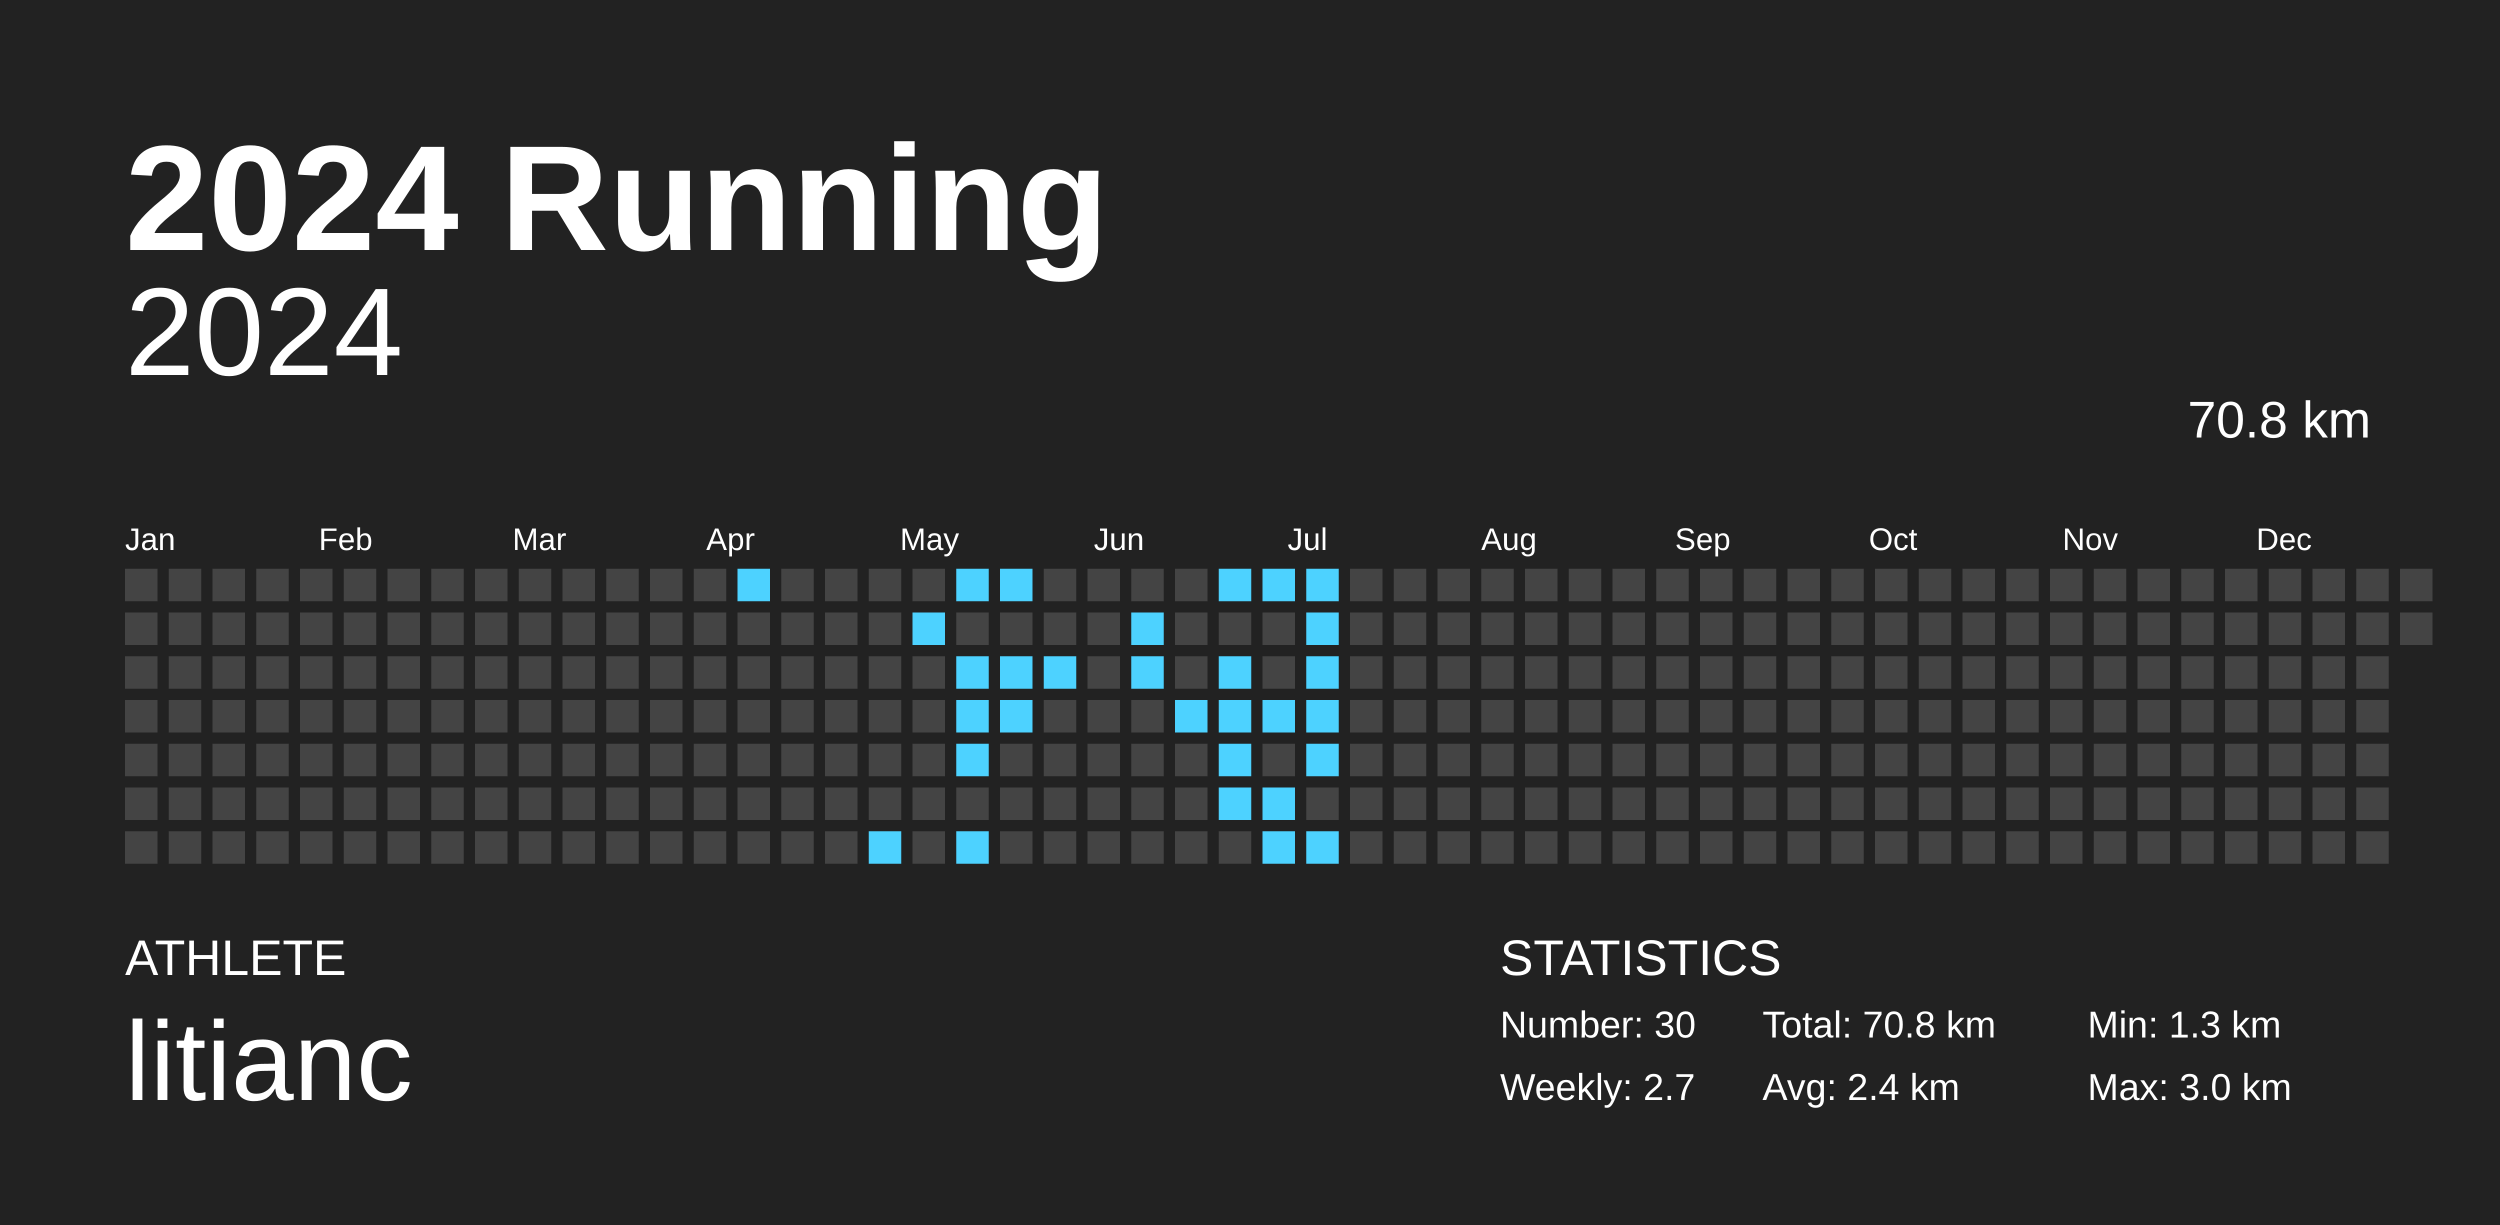
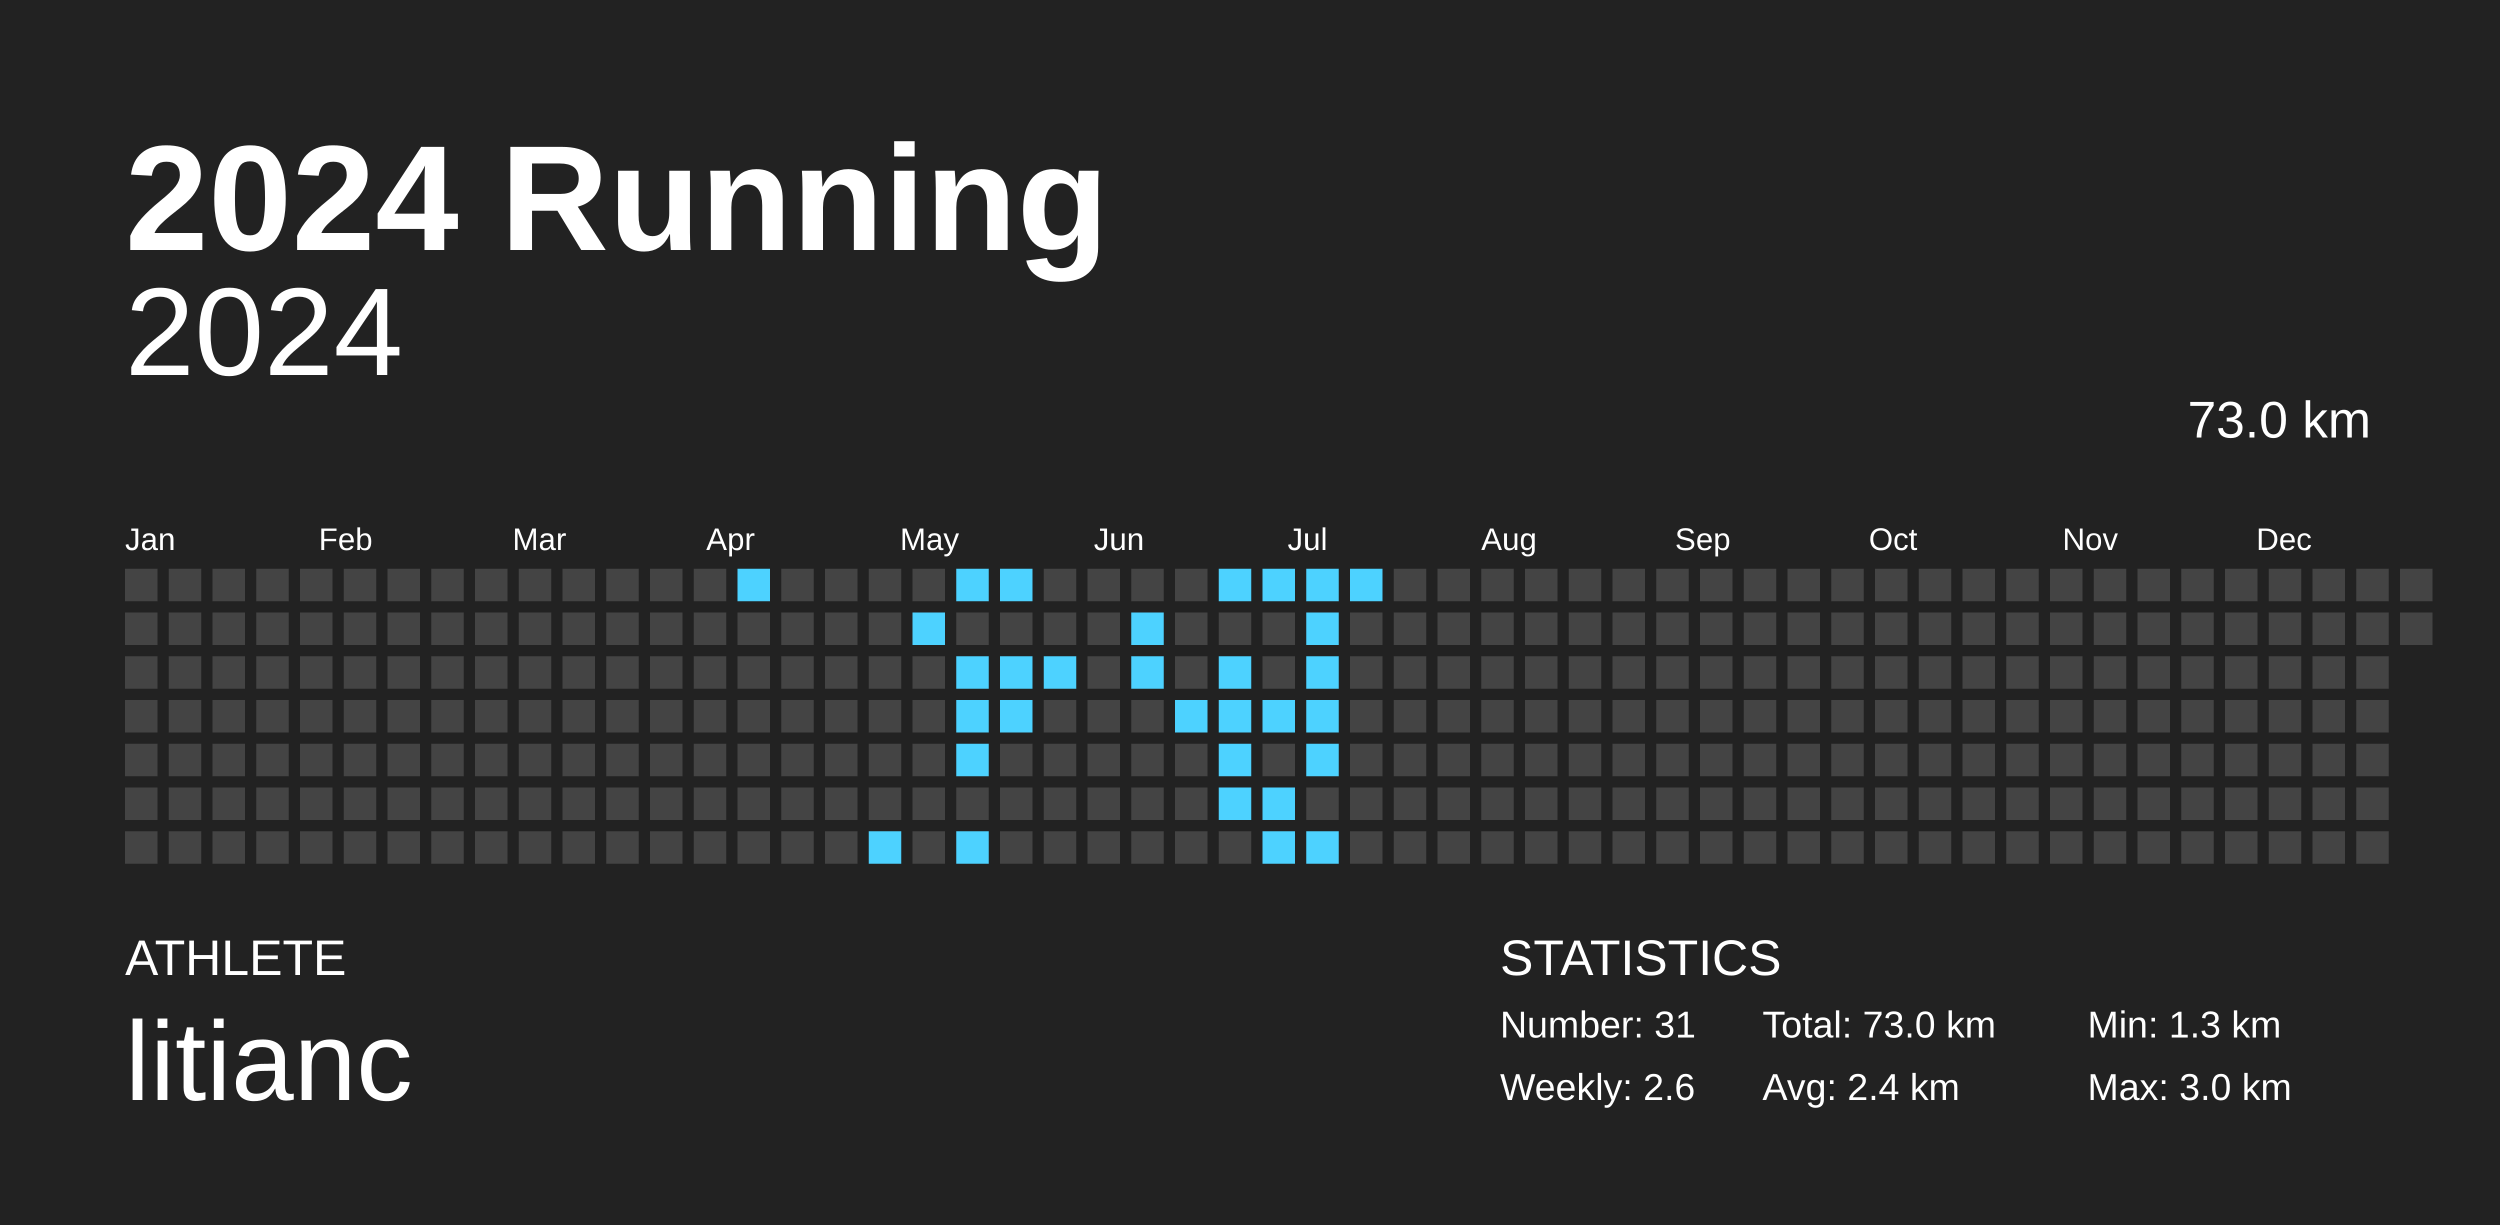
<svg xmlns="http://www.w3.org/2000/svg" baseProfile="full" height="98mm" version="1.1" viewBox="0,0,200,98" width="200mm">
  <defs />
  <rect fill="#222222" height="98" width="200" x="0" y="0" />
  <text fill="#FFFFFF" style="font-size:12px; font-family:Arial; font-weight:bold;" x="10" y="20">2024 Running</text>
  <text fill="#FFFFFF" style="font-size:4px; font-family:Arial" x="10" y="78">ATHLETE</text>
  <text fill="#FFFFFF" style="font-size:9px; font-family:Arial" x="10" y="88">litianc</text>
  <text fill="#FFFFFF" style="font-size:4px; font-family:Arial" x="120" y="78">STATISTICS</text>
-   <text fill="#FFFFFF" style="font-size:3px; font-family:Arial" x="120" y="83">Number: 30</text>
-   <text fill="#FFFFFF" style="font-size:3px; font-family:Arial" x="120" y="88">Weekly: 2.7</text>
-   <text fill="#FFFFFF" style="font-size:3px; font-family:Arial" x="141" y="83">Total: 70.8 km</text>
+   <text fill="#FFFFFF" style="font-size:3px; font-family:Arial" x="120" y="83">Number: 31</text>
+   <text fill="#FFFFFF" style="font-size:3px; font-family:Arial" x="120" y="88">Weekly: 2.6</text>
+   <text fill="#FFFFFF" style="font-size:3px; font-family:Arial" x="141" y="83">Total: 73.0 km</text>
  <text fill="#FFFFFF" style="font-size:3px; font-family:Arial" x="141" y="88">Avg: 2.4 km</text>
  <text fill="#FFFFFF" style="font-size:3px; font-family:Arial" x="167" y="83">Min: 1.3 km</text>
  <text fill="#FFFFFF" style="font-size:3px; font-family:Arial" x="167" y="88">Max: 3.0 km</text>
  <text alignment-baseline="hanging" fill="#FFFFFF" style="font-size:10.0px; font-family:Arial;" x="10" y="30">2024</text>
-   <text alignment-baseline="hanging" fill="#FFFFFF" style="font-size:4.125px; font-family:Arial;" x="175" y="35">70.8 km</text>
+   <text alignment-baseline="hanging" fill="#FFFFFF" style="font-size:4.125px; font-family:Arial;" x="175" y="35">73.0 km</text>
  <text fill="#FFFFFF" style="font-size:2.5px; font-family:Arial" x="10.0" y="44">Jan</text>
  <text fill="#FFFFFF" style="font-size:2.5px; font-family:Arial" x="25.5" y="44">Feb</text>
  <text fill="#FFFFFF" style="font-size:2.5px; font-family:Arial" x="41.0" y="44">Mar</text>
  <text fill="#FFFFFF" style="font-size:2.5px; font-family:Arial" x="56.5" y="44">Apr</text>
  <text fill="#FFFFFF" style="font-size:2.5px; font-family:Arial" x="72.0" y="44">May</text>
  <text fill="#FFFFFF" style="font-size:2.5px; font-family:Arial" x="87.5" y="44">Jun</text>
  <text fill="#FFFFFF" style="font-size:2.5px; font-family:Arial" x="103.0" y="44">Jul</text>
  <text fill="#FFFFFF" style="font-size:2.5px; font-family:Arial" x="118.5" y="44">Aug</text>
  <text fill="#FFFFFF" style="font-size:2.5px; font-family:Arial" x="134.0" y="44">Sep</text>
  <text fill="#FFFFFF" style="font-size:2.5px; font-family:Arial" x="149.5" y="44">Oct</text>
  <text fill="#FFFFFF" style="font-size:2.5px; font-family:Arial" x="165.0" y="44">Nov</text>
  <text fill="#FFFFFF" style="font-size:2.5px; font-family:Arial" x="180.5" y="44">Dec</text>
  <rect fill="#444444" height="2.6" width="2.6" x="10.0" y="45.5" />
  <rect fill="#444444" height="2.6" width="2.6" x="10.0" y="49.0" />
  <rect fill="#444444" height="2.6" width="2.6" x="10.0" y="52.5" />
  <rect fill="#444444" height="2.6" width="2.6" x="10.0" y="56.0" />
  <rect fill="#444444" height="2.6" width="2.6" x="10.0" y="59.5" />
  <rect fill="#444444" height="2.6" width="2.6" x="10.0" y="63.0" />
  <rect fill="#444444" height="2.6" width="2.6" x="10.0" y="66.5" />
  <rect fill="#444444" height="2.6" width="2.6" x="13.5" y="45.5" />
  <rect fill="#444444" height="2.6" width="2.6" x="13.5" y="49.0" />
  <rect fill="#444444" height="2.6" width="2.6" x="13.5" y="52.5" />
  <rect fill="#444444" height="2.6" width="2.6" x="13.5" y="56.0" />
  <rect fill="#444444" height="2.6" width="2.6" x="13.5" y="59.5" />
  <rect fill="#444444" height="2.6" width="2.6" x="13.5" y="63.0" />
  <rect fill="#444444" height="2.6" width="2.6" x="13.5" y="66.5" />
  <rect fill="#444444" height="2.6" width="2.6" x="17.0" y="45.5" />
  <rect fill="#444444" height="2.6" width="2.6" x="17.0" y="49.0" />
  <rect fill="#444444" height="2.6" width="2.6" x="17.0" y="52.5" />
  <rect fill="#444444" height="2.6" width="2.6" x="17.0" y="56.0" />
  <rect fill="#444444" height="2.6" width="2.6" x="17.0" y="59.5" />
  <rect fill="#444444" height="2.6" width="2.6" x="17.0" y="63.0" />
  <rect fill="#444444" height="2.6" width="2.6" x="17.0" y="66.5" />
  <rect fill="#444444" height="2.6" width="2.6" x="20.5" y="45.5" />
  <rect fill="#444444" height="2.6" width="2.6" x="20.5" y="49.0" />
  <rect fill="#444444" height="2.6" width="2.6" x="20.5" y="52.5" />
  <rect fill="#444444" height="2.6" width="2.6" x="20.5" y="56.0" />
  <rect fill="#444444" height="2.6" width="2.6" x="20.5" y="59.5" />
  <rect fill="#444444" height="2.6" width="2.6" x="20.5" y="63.0" />
  <rect fill="#444444" height="2.6" width="2.6" x="20.5" y="66.5" />
  <rect fill="#444444" height="2.6" width="2.6" x="24.0" y="45.5" />
  <rect fill="#444444" height="2.6" width="2.6" x="24.0" y="49.0" />
  <rect fill="#444444" height="2.6" width="2.6" x="24.0" y="52.5" />
  <rect fill="#444444" height="2.6" width="2.6" x="24.0" y="56.0" />
  <rect fill="#444444" height="2.6" width="2.6" x="24.0" y="59.5" />
  <rect fill="#444444" height="2.6" width="2.6" x="24.0" y="63.0" />
  <rect fill="#444444" height="2.6" width="2.6" x="24.0" y="66.5" />
  <rect fill="#444444" height="2.6" width="2.6" x="27.5" y="45.5" />
  <rect fill="#444444" height="2.6" width="2.6" x="27.5" y="49.0" />
  <rect fill="#444444" height="2.6" width="2.6" x="27.5" y="52.5" />
  <rect fill="#444444" height="2.6" width="2.6" x="27.5" y="56.0" />
  <rect fill="#444444" height="2.6" width="2.6" x="27.5" y="59.5" />
  <rect fill="#444444" height="2.6" width="2.6" x="27.5" y="63.0" />
  <rect fill="#444444" height="2.6" width="2.6" x="27.5" y="66.5" />
  <rect fill="#444444" height="2.6" width="2.6" x="31.0" y="45.5" />
  <rect fill="#444444" height="2.6" width="2.6" x="31.0" y="49.0" />
  <rect fill="#444444" height="2.6" width="2.6" x="31.0" y="52.5" />
  <rect fill="#444444" height="2.6" width="2.6" x="31.0" y="56.0" />
  <rect fill="#444444" height="2.6" width="2.6" x="31.0" y="59.5" />
  <rect fill="#444444" height="2.6" width="2.6" x="31.0" y="63.0" />
  <rect fill="#444444" height="2.6" width="2.6" x="31.0" y="66.5" />
  <rect fill="#444444" height="2.6" width="2.6" x="34.5" y="45.5" />
  <rect fill="#444444" height="2.6" width="2.6" x="34.5" y="49.0" />
  <rect fill="#444444" height="2.6" width="2.6" x="34.5" y="52.5" />
  <rect fill="#444444" height="2.6" width="2.6" x="34.5" y="56.0" />
  <rect fill="#444444" height="2.6" width="2.6" x="34.5" y="59.5" />
  <rect fill="#444444" height="2.6" width="2.6" x="34.5" y="63.0" />
  <rect fill="#444444" height="2.6" width="2.6" x="34.5" y="66.5" />
  <rect fill="#444444" height="2.6" width="2.6" x="38.0" y="45.5" />
  <rect fill="#444444" height="2.6" width="2.6" x="38.0" y="49.0" />
  <rect fill="#444444" height="2.6" width="2.6" x="38.0" y="52.5" />
  <rect fill="#444444" height="2.6" width="2.6" x="38.0" y="56.0" />
  <rect fill="#444444" height="2.6" width="2.6" x="38.0" y="59.5" />
  <rect fill="#444444" height="2.6" width="2.6" x="38.0" y="63.0" />
  <rect fill="#444444" height="2.6" width="2.6" x="38.0" y="66.5" />
  <rect fill="#444444" height="2.6" width="2.6" x="41.5" y="45.5" />
  <rect fill="#444444" height="2.6" width="2.6" x="41.5" y="49.0" />
  <rect fill="#444444" height="2.6" width="2.6" x="41.5" y="52.5" />
  <rect fill="#444444" height="2.6" width="2.6" x="41.5" y="56.0" />
  <rect fill="#444444" height="2.6" width="2.6" x="41.5" y="59.5" />
  <rect fill="#444444" height="2.6" width="2.6" x="41.5" y="63.0" />
  <rect fill="#444444" height="2.6" width="2.6" x="41.5" y="66.5" />
  <rect fill="#444444" height="2.6" width="2.6" x="45.0" y="45.5" />
  <rect fill="#444444" height="2.6" width="2.6" x="45.0" y="49.0" />
  <rect fill="#444444" height="2.6" width="2.6" x="45.0" y="52.5" />
  <rect fill="#444444" height="2.6" width="2.6" x="45.0" y="56.0" />
  <rect fill="#444444" height="2.6" width="2.6" x="45.0" y="59.5" />
  <rect fill="#444444" height="2.6" width="2.6" x="45.0" y="63.0" />
  <rect fill="#444444" height="2.6" width="2.6" x="45.0" y="66.5" />
  <rect fill="#444444" height="2.6" width="2.6" x="48.5" y="45.5" />
  <rect fill="#444444" height="2.6" width="2.6" x="48.5" y="49.0" />
  <rect fill="#444444" height="2.6" width="2.6" x="48.5" y="52.5" />
  <rect fill="#444444" height="2.6" width="2.6" x="48.5" y="56.0" />
  <rect fill="#444444" height="2.6" width="2.6" x="48.5" y="59.5" />
  <rect fill="#444444" height="2.6" width="2.6" x="48.5" y="63.0" />
  <rect fill="#444444" height="2.6" width="2.6" x="48.5" y="66.5" />
  <rect fill="#444444" height="2.6" width="2.6" x="52.0" y="45.5" />
  <rect fill="#444444" height="2.6" width="2.6" x="52.0" y="49.0" />
  <rect fill="#444444" height="2.6" width="2.6" x="52.0" y="52.5" />
  <rect fill="#444444" height="2.6" width="2.6" x="52.0" y="56.0" />
  <rect fill="#444444" height="2.6" width="2.6" x="52.0" y="59.5" />
  <rect fill="#444444" height="2.6" width="2.6" x="52.0" y="63.0" />
  <rect fill="#444444" height="2.6" width="2.6" x="52.0" y="66.5" />
  <rect fill="#444444" height="2.6" width="2.6" x="55.5" y="45.5" />
  <rect fill="#444444" height="2.6" width="2.6" x="55.5" y="49.0" />
  <rect fill="#444444" height="2.6" width="2.6" x="55.5" y="52.5" />
  <rect fill="#444444" height="2.6" width="2.6" x="55.5" y="56.0" />
  <rect fill="#444444" height="2.6" width="2.6" x="55.5" y="59.5" />
  <rect fill="#444444" height="2.6" width="2.6" x="55.5" y="63.0" />
  <rect fill="#444444" height="2.6" width="2.6" x="55.5" y="66.5" />
  <rect fill="#4dd2ff" height="2.6" width="2.6" x="59.0" y="45.5" />
  <rect fill="#444444" height="2.6" width="2.6" x="59.0" y="49.0" />
  <rect fill="#444444" height="2.6" width="2.6" x="59.0" y="52.5" />
  <rect fill="#444444" height="2.6" width="2.6" x="59.0" y="56.0" />
  <rect fill="#444444" height="2.6" width="2.6" x="59.0" y="59.5" />
  <rect fill="#444444" height="2.6" width="2.6" x="59.0" y="63.0" />
  <rect fill="#444444" height="2.6" width="2.6" x="59.0" y="66.5" />
  <rect fill="#444444" height="2.6" width="2.6" x="62.5" y="45.5" />
  <rect fill="#444444" height="2.6" width="2.6" x="62.5" y="49.0" />
  <rect fill="#444444" height="2.6" width="2.6" x="62.5" y="52.5" />
  <rect fill="#444444" height="2.6" width="2.6" x="62.5" y="56.0" />
  <rect fill="#444444" height="2.6" width="2.6" x="62.5" y="59.5" />
  <rect fill="#444444" height="2.6" width="2.6" x="62.5" y="63.0" />
  <rect fill="#444444" height="2.6" width="2.6" x="62.5" y="66.5" />
  <rect fill="#444444" height="2.6" width="2.6" x="66.0" y="45.5" />
  <rect fill="#444444" height="2.6" width="2.6" x="66.0" y="49.0" />
  <rect fill="#444444" height="2.6" width="2.6" x="66.0" y="52.5" />
  <rect fill="#444444" height="2.6" width="2.6" x="66.0" y="56.0" />
  <rect fill="#444444" height="2.6" width="2.6" x="66.0" y="59.5" />
  <rect fill="#444444" height="2.6" width="2.6" x="66.0" y="63.0" />
  <rect fill="#444444" height="2.6" width="2.6" x="66.0" y="66.5" />
  <rect fill="#444444" height="2.6" width="2.6" x="69.5" y="45.5" />
  <rect fill="#444444" height="2.6" width="2.6" x="69.5" y="49.0" />
  <rect fill="#444444" height="2.6" width="2.6" x="69.5" y="52.5" />
  <rect fill="#444444" height="2.6" width="2.6" x="69.5" y="56.0" />
  <rect fill="#444444" height="2.6" width="2.6" x="69.5" y="59.5" />
  <rect fill="#444444" height="2.6" width="2.6" x="69.5" y="63.0" />
  <rect fill="#4dd2ff" height="2.6" width="2.6" x="69.5" y="66.5" />
  <rect fill="#444444" height="2.6" width="2.6" x="73.0" y="45.5" />
  <rect fill="#4dd2ff" height="2.6" width="2.6" x="73.0" y="49.0" />
  <rect fill="#444444" height="2.6" width="2.6" x="73.0" y="52.5" />
  <rect fill="#444444" height="2.6" width="2.6" x="73.0" y="56.0" />
  <rect fill="#444444" height="2.6" width="2.6" x="73.0" y="59.5" />
  <rect fill="#444444" height="2.6" width="2.6" x="73.0" y="63.0" />
  <rect fill="#444444" height="2.6" width="2.6" x="73.0" y="66.5" />
  <rect fill="#4dd2ff" height="2.6" width="2.6" x="76.5" y="45.5" />
  <rect fill="#444444" height="2.6" width="2.6" x="76.5" y="49.0" />
  <rect fill="#4dd2ff" height="2.6" width="2.6" x="76.5" y="52.5" />
  <rect fill="#4dd2ff" height="2.6" width="2.6" x="76.5" y="56.0" />
  <rect fill="#4dd2ff" height="2.6" width="2.6" x="76.5" y="59.5" />
  <rect fill="#444444" height="2.6" width="2.6" x="76.5" y="63.0" />
  <rect fill="#4dd2ff" height="2.6" width="2.6" x="76.5" y="66.5" />
  <rect fill="#4dd2ff" height="2.6" width="2.6" x="80.0" y="45.5" />
  <rect fill="#444444" height="2.6" width="2.6" x="80.0" y="49.0" />
  <rect fill="#4dd2ff" height="2.6" width="2.6" x="80.0" y="52.5" />
  <rect fill="#4dd2ff" height="2.6" width="2.6" x="80.0" y="56.0" />
  <rect fill="#444444" height="2.6" width="2.6" x="80.0" y="59.5" />
  <rect fill="#444444" height="2.6" width="2.6" x="80.0" y="63.0" />
  <rect fill="#444444" height="2.6" width="2.6" x="80.0" y="66.5" />
  <rect fill="#444444" height="2.6" width="2.6" x="83.5" y="45.5" />
  <rect fill="#444444" height="2.6" width="2.6" x="83.5" y="49.0" />
  <rect fill="#4dd2ff" height="2.6" width="2.6" x="83.5" y="52.5" />
  <rect fill="#444444" height="2.6" width="2.6" x="83.5" y="56.0" />
  <rect fill="#444444" height="2.6" width="2.6" x="83.5" y="59.5" />
  <rect fill="#444444" height="2.6" width="2.6" x="83.5" y="63.0" />
  <rect fill="#444444" height="2.6" width="2.6" x="83.5" y="66.5" />
  <rect fill="#444444" height="2.6" width="2.6" x="87.0" y="45.5" />
  <rect fill="#444444" height="2.6" width="2.6" x="87.0" y="49.0" />
  <rect fill="#444444" height="2.6" width="2.6" x="87.0" y="52.5" />
  <rect fill="#444444" height="2.6" width="2.6" x="87.0" y="56.0" />
  <rect fill="#444444" height="2.6" width="2.6" x="87.0" y="59.5" />
  <rect fill="#444444" height="2.6" width="2.6" x="87.0" y="63.0" />
  <rect fill="#444444" height="2.6" width="2.6" x="87.0" y="66.5" />
  <rect fill="#444444" height="2.6" width="2.6" x="90.5" y="45.5" />
  <rect fill="#4dd2ff" height="2.6" width="2.6" x="90.5" y="49.0" />
  <rect fill="#4dd2ff" height="2.6" width="2.6" x="90.5" y="52.5" />
  <rect fill="#444444" height="2.6" width="2.6" x="90.5" y="56.0" />
  <rect fill="#444444" height="2.6" width="2.6" x="90.5" y="59.5" />
  <rect fill="#444444" height="2.6" width="2.6" x="90.5" y="63.0" />
  <rect fill="#444444" height="2.6" width="2.6" x="90.5" y="66.5" />
  <rect fill="#444444" height="2.6" width="2.6" x="94.0" y="45.5" />
  <rect fill="#444444" height="2.6" width="2.6" x="94.0" y="49.0" />
  <rect fill="#444444" height="2.6" width="2.6" x="94.0" y="52.5" />
  <rect fill="#4dd2ff" height="2.6" width="2.6" x="94.0" y="56.0" />
  <rect fill="#444444" height="2.6" width="2.6" x="94.0" y="59.5" />
  <rect fill="#444444" height="2.6" width="2.6" x="94.0" y="63.0" />
  <rect fill="#444444" height="2.6" width="2.6" x="94.0" y="66.5" />
  <rect fill="#4dd2ff" height="2.6" width="2.6" x="97.5" y="45.5" />
  <rect fill="#444444" height="2.6" width="2.6" x="97.5" y="49.0" />
  <rect fill="#4dd2ff" height="2.6" width="2.6" x="97.5" y="52.5" />
  <rect fill="#4dd2ff" height="2.6" width="2.6" x="97.5" y="56.0" />
  <rect fill="#4dd2ff" height="2.6" width="2.6" x="97.5" y="59.5" />
  <rect fill="#4dd2ff" height="2.6" width="2.6" x="97.5" y="63.0" />
  <rect fill="#444444" height="2.6" width="2.6" x="97.5" y="66.5" />
  <rect fill="#4dd2ff" height="2.6" width="2.6" x="101.0" y="45.5" />
  <rect fill="#444444" height="2.6" width="2.6" x="101.0" y="49.0" />
  <rect fill="#444444" height="2.6" width="2.6" x="101.0" y="52.5" />
  <rect fill="#4dd2ff" height="2.6" width="2.6" x="101.0" y="56.0" />
  <rect fill="#444444" height="2.6" width="2.6" x="101.0" y="59.5" />
  <rect fill="#4dd2ff" height="2.6" width="2.6" x="101.0" y="63.0" />
  <rect fill="#4dd2ff" height="2.6" width="2.6" x="101.0" y="66.5" />
  <rect fill="#4dd2ff" height="2.6" width="2.6" x="104.5" y="45.5" />
  <rect fill="#4dd2ff" height="2.6" width="2.6" x="104.5" y="49.0" />
  <rect fill="#4dd2ff" height="2.6" width="2.6" x="104.5" y="52.5" />
  <rect fill="#4dd2ff" height="2.6" width="2.6" x="104.5" y="56.0" />
  <rect fill="#4dd2ff" height="2.6" width="2.6" x="104.5" y="59.5" />
  <rect fill="#444444" height="2.6" width="2.6" x="104.5" y="63.0" />
  <rect fill="#4dd2ff" height="2.6" width="2.6" x="104.5" y="66.5" />
-   <rect fill="#444444" height="2.6" width="2.6" x="108.0" y="45.5" />
+   <rect fill="#4dd2ff" height="2.6" width="2.6" x="108.0" y="45.5" />
  <rect fill="#444444" height="2.6" width="2.6" x="108.0" y="49.0" />
  <rect fill="#444444" height="2.6" width="2.6" x="108.0" y="52.5" />
  <rect fill="#444444" height="2.6" width="2.6" x="108.0" y="56.0" />
  <rect fill="#444444" height="2.6" width="2.6" x="108.0" y="59.5" />
  <rect fill="#444444" height="2.6" width="2.6" x="108.0" y="63.0" />
  <rect fill="#444444" height="2.6" width="2.6" x="108.0" y="66.5" />
  <rect fill="#444444" height="2.6" width="2.6" x="111.5" y="45.5" />
  <rect fill="#444444" height="2.6" width="2.6" x="111.5" y="49.0" />
  <rect fill="#444444" height="2.6" width="2.6" x="111.5" y="52.5" />
  <rect fill="#444444" height="2.6" width="2.6" x="111.5" y="56.0" />
  <rect fill="#444444" height="2.6" width="2.6" x="111.5" y="59.5" />
  <rect fill="#444444" height="2.6" width="2.6" x="111.5" y="63.0" />
  <rect fill="#444444" height="2.6" width="2.6" x="111.5" y="66.5" />
  <rect fill="#444444" height="2.6" width="2.6" x="115.0" y="45.5" />
  <rect fill="#444444" height="2.6" width="2.6" x="115.0" y="49.0" />
  <rect fill="#444444" height="2.6" width="2.6" x="115.0" y="52.5" />
  <rect fill="#444444" height="2.6" width="2.6" x="115.0" y="56.0" />
  <rect fill="#444444" height="2.6" width="2.6" x="115.0" y="59.5" />
  <rect fill="#444444" height="2.6" width="2.6" x="115.0" y="63.0" />
  <rect fill="#444444" height="2.6" width="2.6" x="115.0" y="66.5" />
  <rect fill="#444444" height="2.6" width="2.6" x="118.5" y="45.5" />
  <rect fill="#444444" height="2.6" width="2.6" x="118.5" y="49.0" />
  <rect fill="#444444" height="2.6" width="2.6" x="118.5" y="52.5" />
  <rect fill="#444444" height="2.6" width="2.6" x="118.5" y="56.0" />
  <rect fill="#444444" height="2.6" width="2.6" x="118.5" y="59.5" />
  <rect fill="#444444" height="2.6" width="2.6" x="118.5" y="63.0" />
  <rect fill="#444444" height="2.6" width="2.6" x="118.5" y="66.5" />
  <rect fill="#444444" height="2.6" width="2.6" x="122.0" y="45.5" />
  <rect fill="#444444" height="2.6" width="2.6" x="122.0" y="49.0" />
  <rect fill="#444444" height="2.6" width="2.6" x="122.0" y="52.5" />
  <rect fill="#444444" height="2.6" width="2.6" x="122.0" y="56.0" />
  <rect fill="#444444" height="2.6" width="2.6" x="122.0" y="59.5" />
  <rect fill="#444444" height="2.6" width="2.6" x="122.0" y="63.0" />
  <rect fill="#444444" height="2.6" width="2.6" x="122.0" y="66.5" />
  <rect fill="#444444" height="2.6" width="2.6" x="125.5" y="45.5" />
  <rect fill="#444444" height="2.6" width="2.6" x="125.5" y="49.0" />
  <rect fill="#444444" height="2.6" width="2.6" x="125.5" y="52.5" />
  <rect fill="#444444" height="2.6" width="2.6" x="125.5" y="56.0" />
  <rect fill="#444444" height="2.6" width="2.6" x="125.5" y="59.5" />
  <rect fill="#444444" height="2.6" width="2.6" x="125.5" y="63.0" />
  <rect fill="#444444" height="2.6" width="2.6" x="125.5" y="66.5" />
  <rect fill="#444444" height="2.6" width="2.6" x="129.0" y="45.5" />
  <rect fill="#444444" height="2.6" width="2.6" x="129.0" y="49.0" />
  <rect fill="#444444" height="2.6" width="2.6" x="129.0" y="52.5" />
  <rect fill="#444444" height="2.6" width="2.6" x="129.0" y="56.0" />
  <rect fill="#444444" height="2.6" width="2.6" x="129.0" y="59.5" />
  <rect fill="#444444" height="2.6" width="2.6" x="129.0" y="63.0" />
  <rect fill="#444444" height="2.6" width="2.6" x="129.0" y="66.5" />
  <rect fill="#444444" height="2.6" width="2.6" x="132.5" y="45.5" />
  <rect fill="#444444" height="2.6" width="2.6" x="132.5" y="49.0" />
  <rect fill="#444444" height="2.6" width="2.6" x="132.5" y="52.5" />
  <rect fill="#444444" height="2.6" width="2.6" x="132.5" y="56.0" />
  <rect fill="#444444" height="2.6" width="2.6" x="132.5" y="59.5" />
  <rect fill="#444444" height="2.6" width="2.6" x="132.5" y="63.0" />
  <rect fill="#444444" height="2.6" width="2.6" x="132.5" y="66.5" />
  <rect fill="#444444" height="2.6" width="2.6" x="136.0" y="45.5" />
  <rect fill="#444444" height="2.6" width="2.6" x="136.0" y="49.0" />
  <rect fill="#444444" height="2.6" width="2.6" x="136.0" y="52.5" />
  <rect fill="#444444" height="2.6" width="2.6" x="136.0" y="56.0" />
  <rect fill="#444444" height="2.6" width="2.6" x="136.0" y="59.5" />
  <rect fill="#444444" height="2.6" width="2.6" x="136.0" y="63.0" />
  <rect fill="#444444" height="2.6" width="2.6" x="136.0" y="66.5" />
  <rect fill="#444444" height="2.6" width="2.6" x="139.5" y="45.5" />
  <rect fill="#444444" height="2.6" width="2.6" x="139.5" y="49.0" />
  <rect fill="#444444" height="2.6" width="2.6" x="139.5" y="52.5" />
  <rect fill="#444444" height="2.6" width="2.6" x="139.5" y="56.0" />
  <rect fill="#444444" height="2.6" width="2.6" x="139.5" y="59.5" />
  <rect fill="#444444" height="2.6" width="2.6" x="139.5" y="63.0" />
  <rect fill="#444444" height="2.6" width="2.6" x="139.5" y="66.5" />
  <rect fill="#444444" height="2.6" width="2.6" x="143.0" y="45.5" />
  <rect fill="#444444" height="2.6" width="2.6" x="143.0" y="49.0" />
  <rect fill="#444444" height="2.6" width="2.6" x="143.0" y="52.5" />
  <rect fill="#444444" height="2.6" width="2.6" x="143.0" y="56.0" />
  <rect fill="#444444" height="2.6" width="2.6" x="143.0" y="59.5" />
  <rect fill="#444444" height="2.6" width="2.6" x="143.0" y="63.0" />
  <rect fill="#444444" height="2.6" width="2.6" x="143.0" y="66.5" />
  <rect fill="#444444" height="2.6" width="2.6" x="146.5" y="45.5" />
  <rect fill="#444444" height="2.6" width="2.6" x="146.5" y="49.0" />
  <rect fill="#444444" height="2.6" width="2.6" x="146.5" y="52.5" />
  <rect fill="#444444" height="2.6" width="2.6" x="146.5" y="56.0" />
  <rect fill="#444444" height="2.6" width="2.6" x="146.5" y="59.5" />
  <rect fill="#444444" height="2.6" width="2.6" x="146.5" y="63.0" />
  <rect fill="#444444" height="2.6" width="2.6" x="146.5" y="66.5" />
  <rect fill="#444444" height="2.6" width="2.6" x="150.0" y="45.5" />
  <rect fill="#444444" height="2.6" width="2.6" x="150.0" y="49.0" />
  <rect fill="#444444" height="2.6" width="2.6" x="150.0" y="52.5" />
  <rect fill="#444444" height="2.6" width="2.6" x="150.0" y="56.0" />
  <rect fill="#444444" height="2.6" width="2.6" x="150.0" y="59.5" />
  <rect fill="#444444" height="2.6" width="2.6" x="150.0" y="63.0" />
  <rect fill="#444444" height="2.6" width="2.6" x="150.0" y="66.5" />
  <rect fill="#444444" height="2.6" width="2.6" x="153.5" y="45.5" />
  <rect fill="#444444" height="2.6" width="2.6" x="153.5" y="49.0" />
  <rect fill="#444444" height="2.6" width="2.6" x="153.5" y="52.5" />
  <rect fill="#444444" height="2.6" width="2.6" x="153.5" y="56.0" />
  <rect fill="#444444" height="2.6" width="2.6" x="153.5" y="59.5" />
  <rect fill="#444444" height="2.6" width="2.6" x="153.5" y="63.0" />
  <rect fill="#444444" height="2.6" width="2.6" x="153.5" y="66.5" />
  <rect fill="#444444" height="2.6" width="2.6" x="157.0" y="45.5" />
  <rect fill="#444444" height="2.6" width="2.6" x="157.0" y="49.0" />
  <rect fill="#444444" height="2.6" width="2.6" x="157.0" y="52.5" />
  <rect fill="#444444" height="2.6" width="2.6" x="157.0" y="56.0" />
  <rect fill="#444444" height="2.6" width="2.6" x="157.0" y="59.5" />
  <rect fill="#444444" height="2.6" width="2.6" x="157.0" y="63.0" />
  <rect fill="#444444" height="2.6" width="2.6" x="157.0" y="66.5" />
  <rect fill="#444444" height="2.6" width="2.6" x="160.5" y="45.5" />
  <rect fill="#444444" height="2.6" width="2.6" x="160.5" y="49.0" />
  <rect fill="#444444" height="2.6" width="2.6" x="160.5" y="52.5" />
  <rect fill="#444444" height="2.6" width="2.6" x="160.5" y="56.0" />
  <rect fill="#444444" height="2.6" width="2.6" x="160.5" y="59.5" />
  <rect fill="#444444" height="2.6" width="2.6" x="160.5" y="63.0" />
  <rect fill="#444444" height="2.6" width="2.6" x="160.5" y="66.5" />
  <rect fill="#444444" height="2.6" width="2.6" x="164.0" y="45.5" />
  <rect fill="#444444" height="2.6" width="2.6" x="164.0" y="49.0" />
  <rect fill="#444444" height="2.6" width="2.6" x="164.0" y="52.5" />
  <rect fill="#444444" height="2.6" width="2.6" x="164.0" y="56.0" />
  <rect fill="#444444" height="2.6" width="2.6" x="164.0" y="59.5" />
  <rect fill="#444444" height="2.6" width="2.6" x="164.0" y="63.0" />
  <rect fill="#444444" height="2.6" width="2.6" x="164.0" y="66.5" />
  <rect fill="#444444" height="2.6" width="2.6" x="167.5" y="45.5" />
  <rect fill="#444444" height="2.6" width="2.6" x="167.5" y="49.0" />
  <rect fill="#444444" height="2.6" width="2.6" x="167.5" y="52.5" />
  <rect fill="#444444" height="2.6" width="2.6" x="167.5" y="56.0" />
  <rect fill="#444444" height="2.6" width="2.6" x="167.5" y="59.5" />
  <rect fill="#444444" height="2.6" width="2.6" x="167.5" y="63.0" />
  <rect fill="#444444" height="2.6" width="2.6" x="167.5" y="66.5" />
  <rect fill="#444444" height="2.6" width="2.6" x="171.0" y="45.5" />
  <rect fill="#444444" height="2.6" width="2.6" x="171.0" y="49.0" />
  <rect fill="#444444" height="2.6" width="2.6" x="171.0" y="52.5" />
  <rect fill="#444444" height="2.6" width="2.6" x="171.0" y="56.0" />
  <rect fill="#444444" height="2.6" width="2.6" x="171.0" y="59.5" />
  <rect fill="#444444" height="2.6" width="2.6" x="171.0" y="63.0" />
  <rect fill="#444444" height="2.6" width="2.6" x="171.0" y="66.5" />
  <rect fill="#444444" height="2.6" width="2.6" x="174.5" y="45.5" />
  <rect fill="#444444" height="2.6" width="2.6" x="174.5" y="49.0" />
  <rect fill="#444444" height="2.6" width="2.6" x="174.5" y="52.5" />
  <rect fill="#444444" height="2.6" width="2.6" x="174.5" y="56.0" />
  <rect fill="#444444" height="2.6" width="2.6" x="174.5" y="59.5" />
  <rect fill="#444444" height="2.6" width="2.6" x="174.5" y="63.0" />
  <rect fill="#444444" height="2.6" width="2.6" x="174.5" y="66.5" />
  <rect fill="#444444" height="2.6" width="2.6" x="178.0" y="45.5" />
  <rect fill="#444444" height="2.6" width="2.6" x="178.0" y="49.0" />
  <rect fill="#444444" height="2.6" width="2.6" x="178.0" y="52.5" />
  <rect fill="#444444" height="2.6" width="2.6" x="178.0" y="56.0" />
  <rect fill="#444444" height="2.6" width="2.6" x="178.0" y="59.5" />
  <rect fill="#444444" height="2.6" width="2.6" x="178.0" y="63.0" />
  <rect fill="#444444" height="2.6" width="2.6" x="178.0" y="66.5" />
  <rect fill="#444444" height="2.6" width="2.6" x="181.5" y="45.5" />
  <rect fill="#444444" height="2.6" width="2.6" x="181.5" y="49.0" />
  <rect fill="#444444" height="2.6" width="2.6" x="181.5" y="52.5" />
  <rect fill="#444444" height="2.6" width="2.6" x="181.5" y="56.0" />
  <rect fill="#444444" height="2.6" width="2.6" x="181.5" y="59.5" />
  <rect fill="#444444" height="2.6" width="2.6" x="181.5" y="63.0" />
  <rect fill="#444444" height="2.6" width="2.6" x="181.5" y="66.5" />
  <rect fill="#444444" height="2.6" width="2.6" x="185.0" y="45.5" />
  <rect fill="#444444" height="2.6" width="2.6" x="185.0" y="49.0" />
  <rect fill="#444444" height="2.6" width="2.6" x="185.0" y="52.5" />
  <rect fill="#444444" height="2.6" width="2.6" x="185.0" y="56.0" />
  <rect fill="#444444" height="2.6" width="2.6" x="185.0" y="59.5" />
  <rect fill="#444444" height="2.6" width="2.6" x="185.0" y="63.0" />
  <rect fill="#444444" height="2.6" width="2.6" x="185.0" y="66.5" />
  <rect fill="#444444" height="2.6" width="2.6" x="188.5" y="45.5" />
  <rect fill="#444444" height="2.6" width="2.6" x="188.5" y="49.0" />
  <rect fill="#444444" height="2.6" width="2.6" x="188.5" y="52.5" />
  <rect fill="#444444" height="2.6" width="2.6" x="188.5" y="56.0" />
  <rect fill="#444444" height="2.6" width="2.6" x="188.5" y="59.5" />
  <rect fill="#444444" height="2.6" width="2.6" x="188.5" y="63.0" />
  <rect fill="#444444" height="2.6" width="2.6" x="188.5" y="66.5" />
  <rect fill="#444444" height="2.6" width="2.6" x="192.0" y="45.5" />
  <rect fill="#444444" height="2.6" width="2.6" x="192.0" y="49.0" />
</svg>
